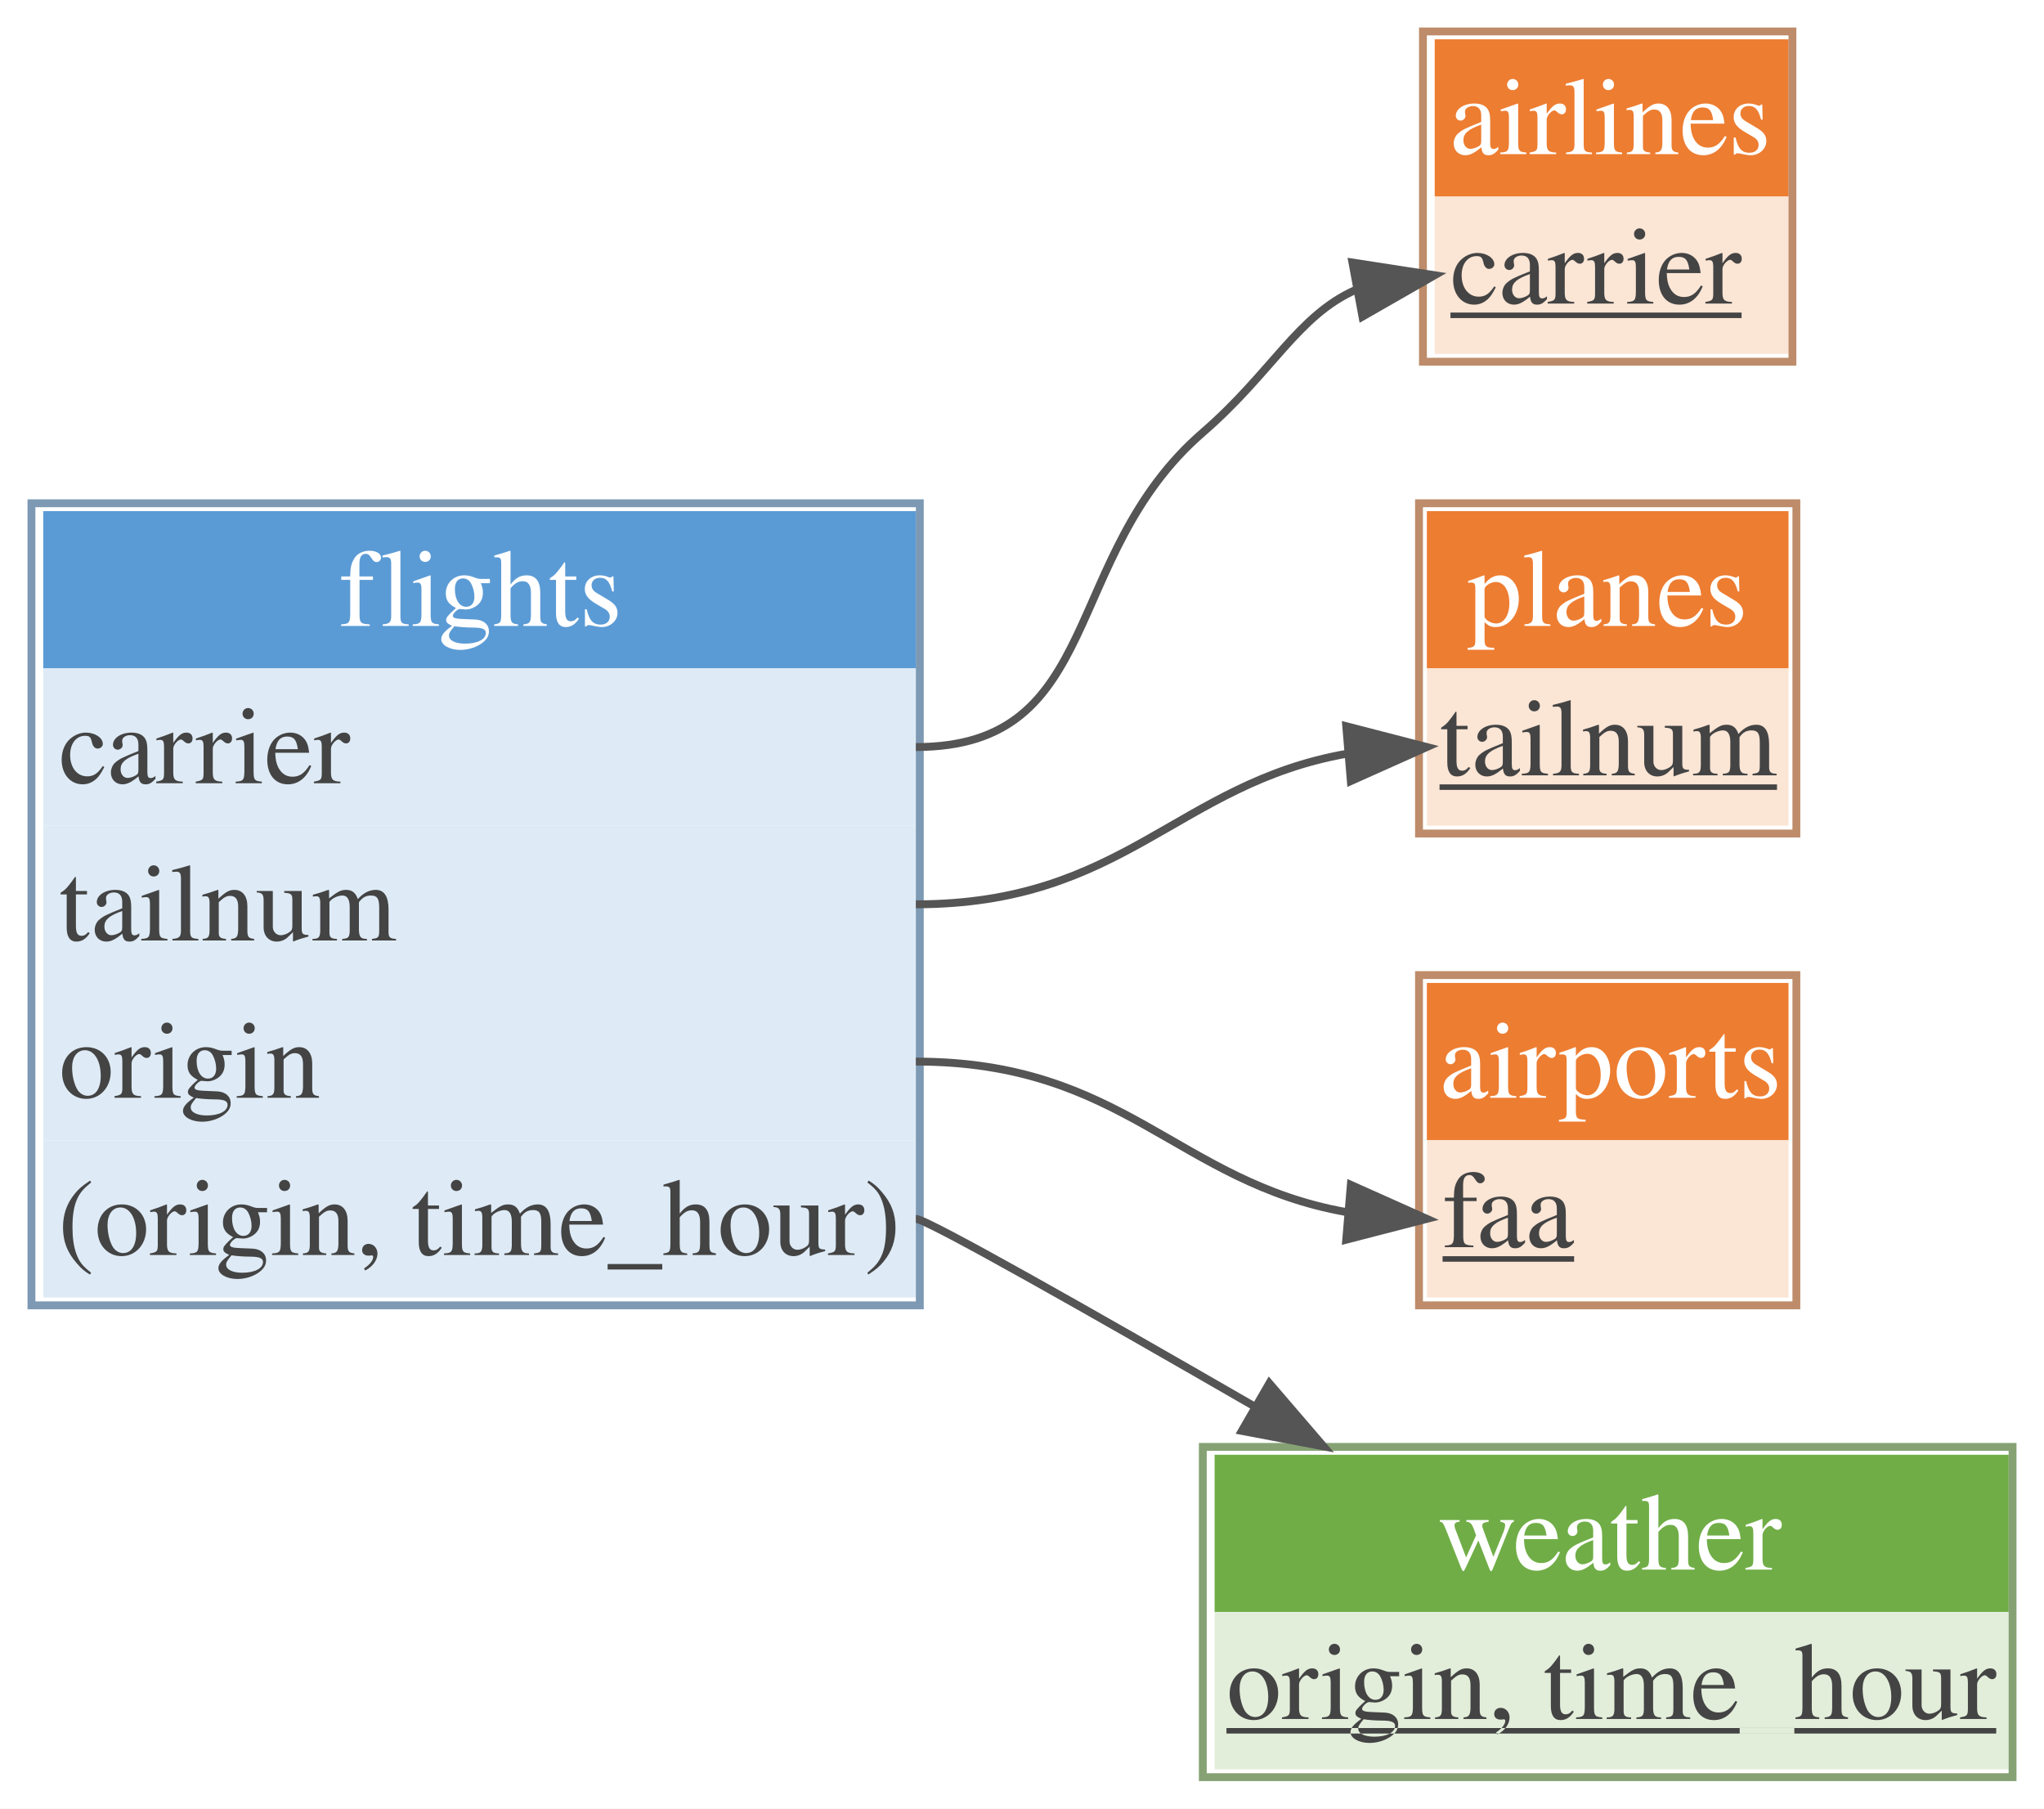
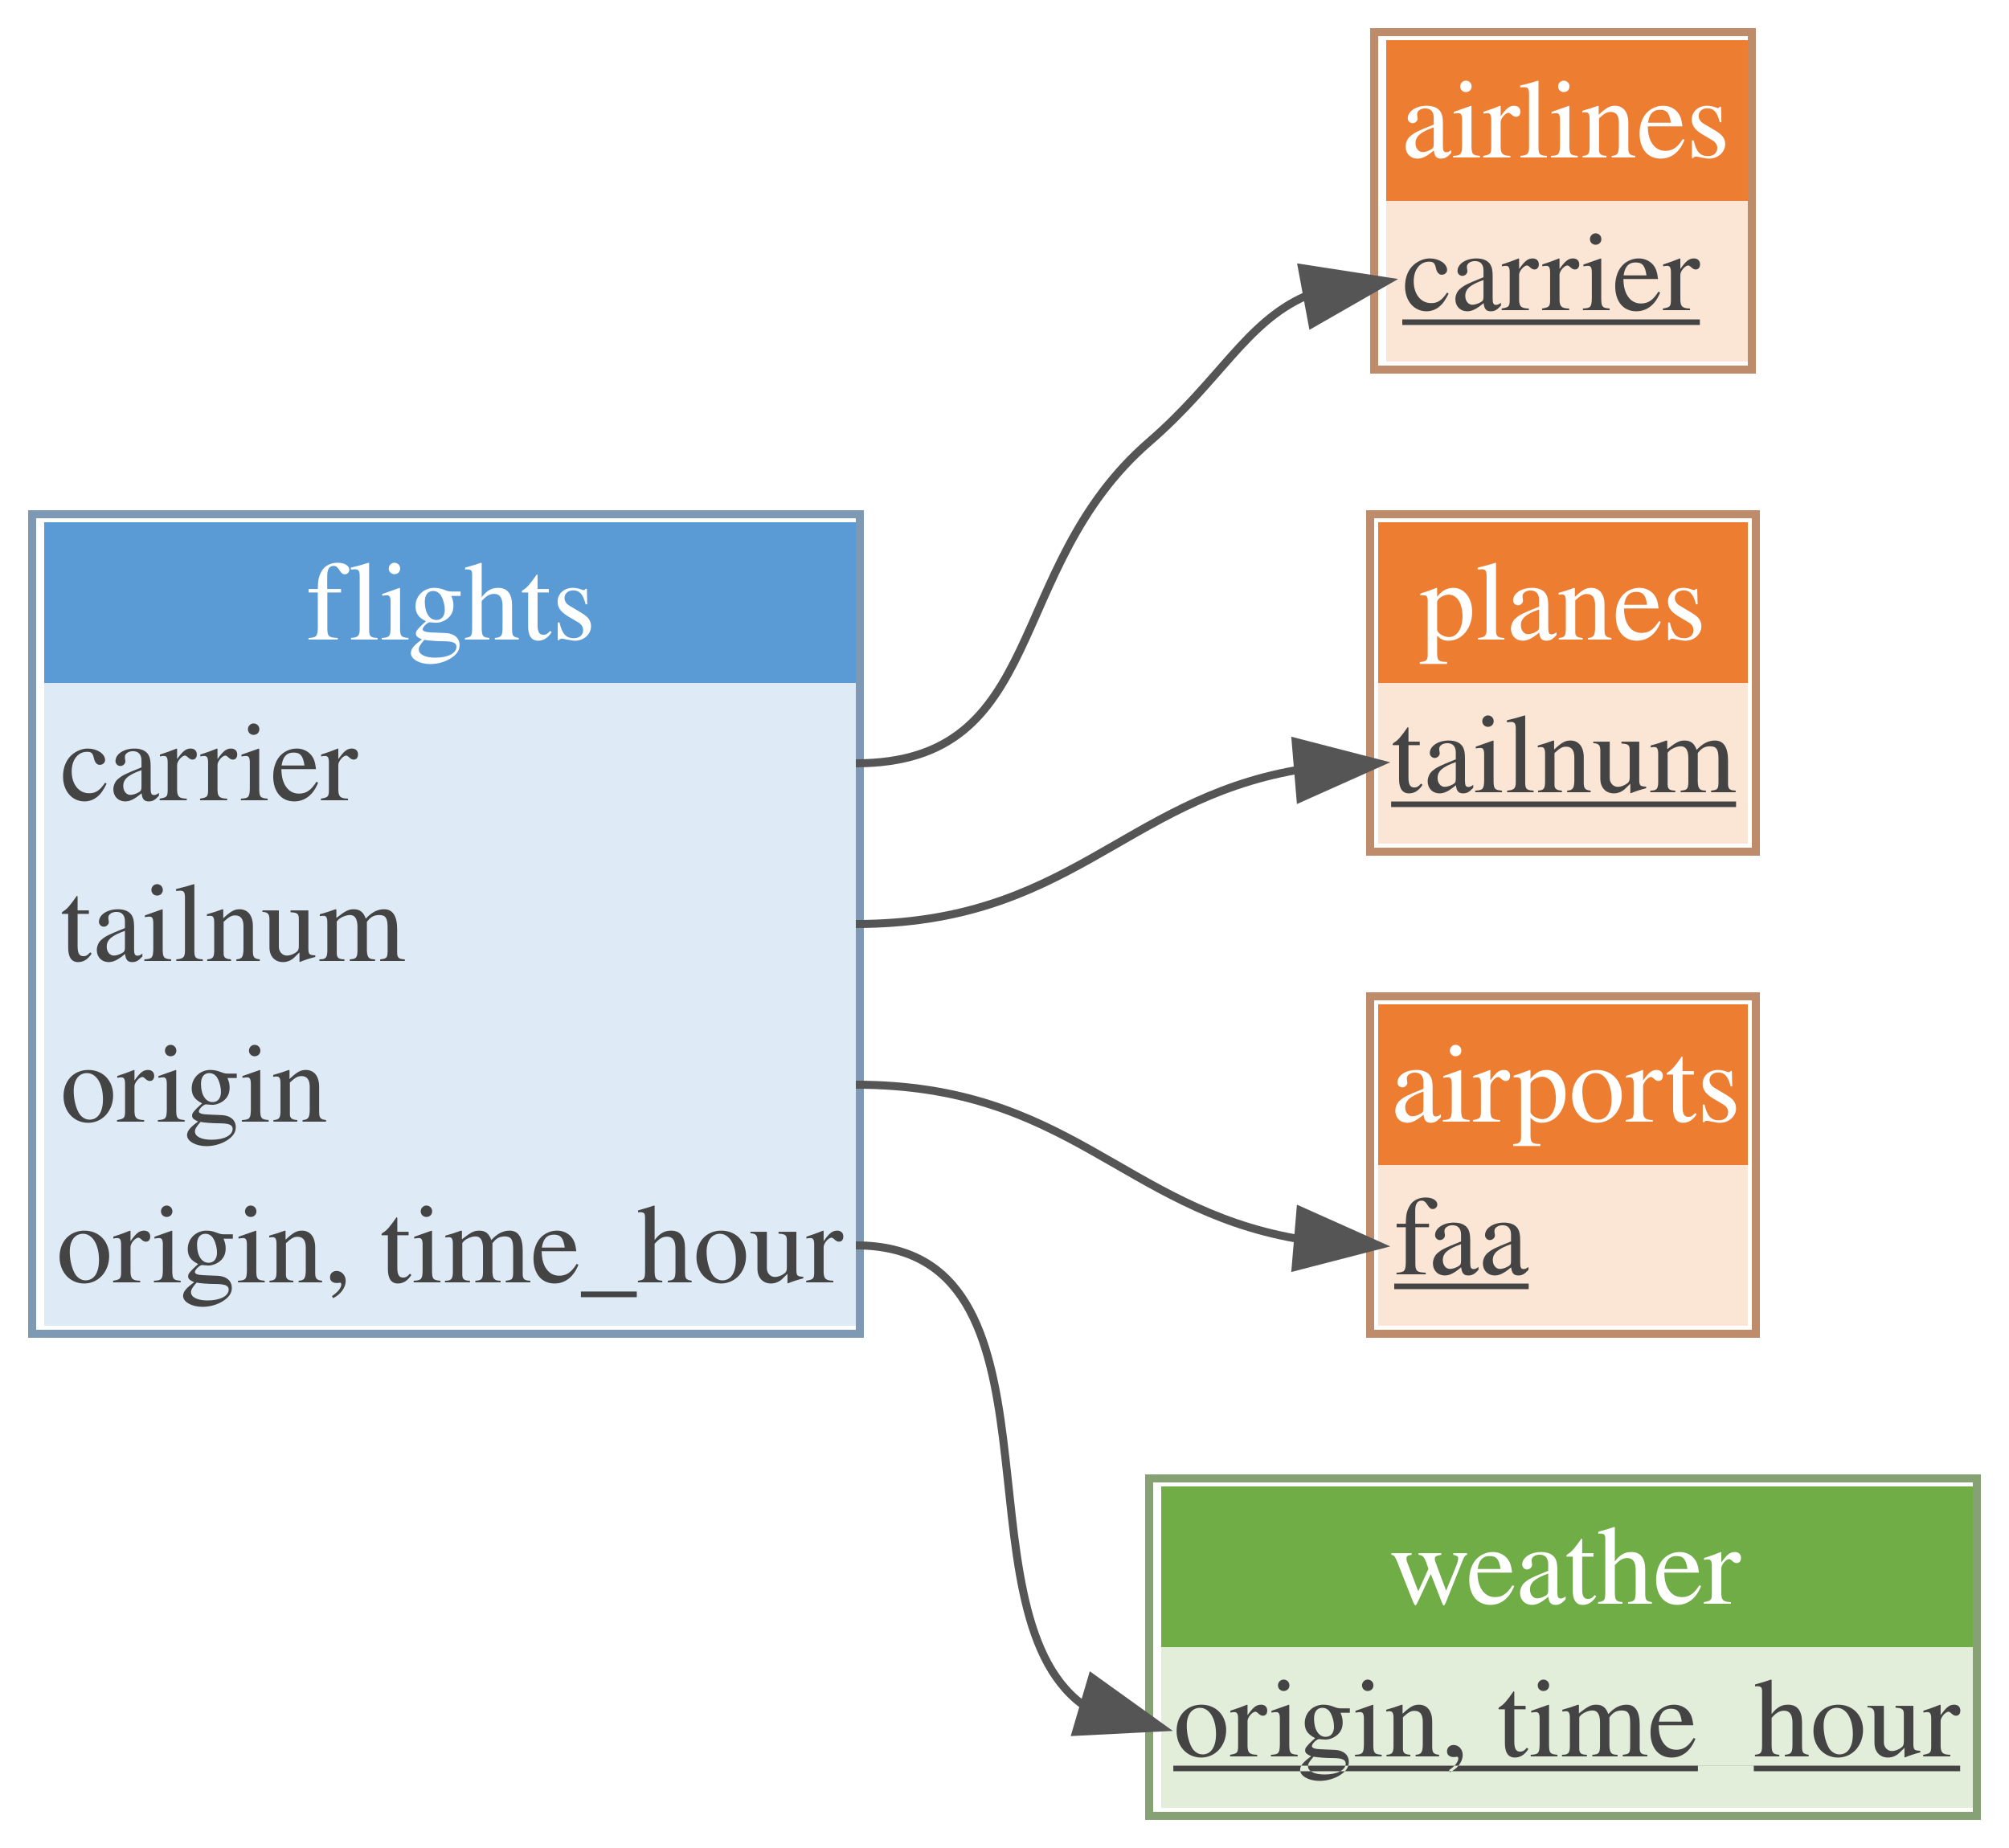
- <svg xmlns="http://www.w3.org/2000/svg" xmlns:xlink="http://www.w3.org/1999/xlink" width="260pt" height="230pt" viewBox="0.00 0.00 260.00 230.00">
+ <svg xmlns="http://www.w3.org/2000/svg" xmlns:xlink="http://www.w3.org/1999/xlink" width="250pt" height="230pt" viewBox="0.00 0.00 250.00 230.00">
  <g id="graph0" class="graph" transform="scale(1 1) rotate(0) translate(4 226)">
    <g id="a_graph0">
      <a xlink:title="Data Model">
-         <polygon fill="#ffffff" stroke="transparent" points="-4,4 -4,-226 256,-226 256,4 -4,4" />
+         <polygon fill="#ffffff" stroke="transparent" points="-4,4 -4,-226 246,-226 246,4 -4,4" />
      </a>
    </g>
    <g id="node1" class="node">
-       <polygon fill="#ed7d31" stroke="transparent" points="178.5,-201 178.5,-221 223.5,-221 223.5,-201 178.5,-201" />
-       <text text-anchor="start" x="180.397" y="-206.4" font-family="Times,serif" font-size="14.00" fill="#ffffff">airlines</text>
-       <polygon fill="#fbe5d5" stroke="transparent" points="178.5,-181 178.5,-201 223.5,-201 223.5,-181 178.5,-181" />
-       <text text-anchor="start" x="180.5" y="-187.4" font-family="Times,serif" text-decoration="underline" font-size="14.00" fill="#444444">carrier</text>
-       <polygon fill="none" stroke="#9e5320" stroke-opacity="0.667" points="177,-180 177,-222 224,-222 224,-180 177,-180" />
+       <polygon fill="#ed7d31" stroke="transparent" points="168.5,-201 168.5,-221 213.5,-221 213.5,-201 168.5,-201" />
+       <text text-anchor="start" x="170.397" y="-206.4" font-family="Times,serif" font-size="14.00" fill="#ffffff">airlines</text>
+       <polygon fill="#fbe5d5" stroke="transparent" points="168.5,-181 168.5,-201 213.5,-201 213.5,-181 168.5,-181" />
+       <text text-anchor="start" x="170.5" y="-187.4" font-family="Times,serif" text-decoration="underline" font-size="14.00" fill="#444444">carrier</text>
+       <polygon fill="none" stroke="#9e5320" stroke-opacity="0.667" points="167,-180 167,-222 214,-222 214,-180 167,-180" />
    </g>
    <g id="node2" class="node">
-       <polygon fill="#ed7d31" stroke="transparent" points="177.5,-81 177.5,-101 223.5,-101 223.5,-81 177.5,-81" />
-       <text text-anchor="start" x="179.119" y="-86.4" font-family="Times,serif" font-size="14.00" fill="#ffffff">airports</text>
-       <polygon fill="#fbe5d5" stroke="transparent" points="177.5,-61 177.5,-81 223.5,-81 223.5,-61 177.5,-61" />
-       <text text-anchor="start" x="179.5" y="-67.4" font-family="Times,serif" text-decoration="underline" font-size="14.00" fill="#444444">faa</text>
-       <polygon fill="none" stroke="#9e5320" stroke-opacity="0.667" points="176.5,-60 176.5,-102 224.5,-102 224.5,-60 176.5,-60" />
+       <polygon fill="#ed7d31" stroke="transparent" points="167.5,-81 167.5,-101 213.5,-101 213.5,-81 167.5,-81" />
+       <text text-anchor="start" x="169.119" y="-86.4" font-family="Times,serif" font-size="14.00" fill="#ffffff">airports</text>
+       <polygon fill="#fbe5d5" stroke="transparent" points="167.5,-61 167.5,-81 213.5,-81 213.5,-61 167.5,-61" />
+       <text text-anchor="start" x="169.5" y="-67.4" font-family="Times,serif" text-decoration="underline" font-size="14.00" fill="#444444">faa</text>
+       <polygon fill="none" stroke="#9e5320" stroke-opacity="0.667" points="166.5,-60 166.5,-102 214.5,-102 214.5,-60 166.5,-60" />
    </g>
    <g id="node3" class="node">
-       <polygon fill="#5b9bd5" stroke="transparent" points="1.5,-141 1.5,-161 112.5,-161 112.5,-141 1.5,-141" />
-       <text text-anchor="start" x="39.111" y="-146.4" font-family="Times,serif" font-size="14.00" fill="#ffffff">flights</text>
-       <polygon fill="#deebf6" stroke="transparent" points="1.5,-121 1.5,-141 112.5,-141 112.5,-121 1.5,-121" />
+       <polygon fill="#5b9bd5" stroke="transparent" points="1.5,-141 1.5,-161 102.5,-161 102.5,-141 1.5,-141" />
+       <text text-anchor="start" x="34.111" y="-146.4" font-family="Times,serif" font-size="14.00" fill="#ffffff">flights</text>
+       <polygon fill="#deebf6" stroke="transparent" points="1.5,-121 1.5,-141 102.5,-141 102.5,-121 1.5,-121" />
      <text text-anchor="start" x="3.5" y="-126.4" font-family="Times,serif" font-size="14.00" fill="#444444">carrier</text>
-       <polygon fill="#deebf6" stroke="transparent" points="1.5,-101 1.5,-121 112.5,-121 112.5,-101 1.5,-101" />
+       <polygon fill="#deebf6" stroke="transparent" points="1.5,-101 1.5,-121 102.5,-121 102.5,-101 1.5,-101" />
      <text text-anchor="start" x="3.5" y="-106.4" font-family="Times,serif" font-size="14.00" fill="#444444">tailnum</text>
-       <polygon fill="#deebf6" stroke="transparent" points="1.5,-81 1.5,-101 112.5,-101 112.5,-81 1.5,-81" />
+       <polygon fill="#deebf6" stroke="transparent" points="1.5,-81 1.5,-101 102.5,-101 102.5,-81 1.5,-81" />
      <text text-anchor="start" x="3.5" y="-86.4" font-family="Times,serif" font-size="14.00" fill="#444444">origin</text>
-       <polygon fill="#deebf6" stroke="transparent" points="1.5,-61 1.5,-81 112.5,-81 112.5,-61 1.5,-61" />
-       <text text-anchor="start" x="3.345" y="-66.4" font-family="Times,serif" font-size="14.00" fill="#444444">(origin, time_hour)</text>
-       <polygon fill="none" stroke="#3c678e" stroke-opacity="0.667" points="0,-60 0,-162 113,-162 113,-60 0,-60" />
+       <polygon fill="#deebf6" stroke="transparent" points="1.5,-61 1.5,-81 102.5,-81 102.5,-61 1.5,-61" />
+       <text text-anchor="start" x="3.006" y="-66.4" font-family="Times,serif" font-size="14.00" fill="#444444">origin, time_hour</text>
+       <polygon fill="none" stroke="#3c678e" stroke-opacity="0.667" points="0,-60 0,-162 103,-162 103,-60 0,-60" />
+     </g>
+     <g id="edge1" class="edge">
+       <path fill="none" stroke="#555555" d="M102.5,-131C126.567,-131 120.803,-155.25 139,-171 147.796,-178.613 151.039,-185.831 158.416,-189.128" />
+       <polygon fill="#555555" stroke="#555555" points="158.029,-192.616 168.5,-191 159.307,-185.733 158.029,-192.616" />
    </g>
    <g id="edge2" class="edge">
-       <path fill="none" stroke="#555555" d="M112.5,-131C136.567,-131 130.803,-155.25 149,-171 157.796,-178.613 161.039,-185.831 168.416,-189.128" />
-       <polygon fill="#555555" stroke="#555555" points="168.029,-192.616 178.5,-191 169.307,-185.733 168.029,-192.616" />
+       <path fill="none" stroke="#555555" d="M102.5,-91C128.947,-91 135.736,-75.688 157.269,-71.859" />
+       <polygon fill="#555555" stroke="#555555" points="157.828,-75.325 167.5,-71 157.242,-68.349 157.828,-75.325" />
+     </g>
+     <g id="node4" class="node">
+       <polygon fill="#ed7d31" stroke="transparent" points="167.5,-141 167.5,-161 213.5,-161 213.5,-141 167.5,-141" />
+       <text text-anchor="start" x="172.618" y="-146.4" font-family="Times,serif" font-size="14.00" fill="#ffffff">planes</text>
+       <polygon fill="#fbe5d5" stroke="transparent" points="167.5,-121 167.5,-141 213.5,-141 213.5,-121 167.5,-121" />
+       <text text-anchor="start" x="169.112" y="-127.4" font-family="Times,serif" text-decoration="underline" font-size="14.00" fill="#444444">tailnum</text>
+       <polygon fill="none" stroke="#9e5320" stroke-opacity="0.667" points="166.5,-120 166.5,-162 214.5,-162 214.5,-120 166.5,-120" />
    </g>
    <g id="edge3" class="edge">
-       <path fill="none" stroke="#555555" d="M112.5,-91C138.947,-91 145.736,-75.688 167.269,-71.859" />
-       <polygon fill="#555555" stroke="#555555" points="167.828,-75.325 177.5,-71 167.242,-68.349 167.828,-75.325" />
+       <path fill="none" stroke="#555555" d="M102.5,-111C128.947,-111 135.736,-126.312 157.269,-130.141" />
+       <polygon fill="#555555" stroke="#555555" points="157.242,-133.651 167.5,-131 157.828,-126.675 157.242,-133.651" />
    </g>
-     <g id="node4" class="node">
-       <polygon fill="#ed7d31" stroke="transparent" points="177.5,-141 177.5,-161 223.5,-161 223.5,-141 177.5,-141" />
-       <text text-anchor="start" x="182.618" y="-146.4" font-family="Times,serif" font-size="14.00" fill="#ffffff">planes</text>
-       <polygon fill="#fbe5d5" stroke="transparent" points="177.5,-121 177.5,-141 223.5,-141 223.5,-121 177.5,-121" />
-       <text text-anchor="start" x="179.112" y="-127.4" font-family="Times,serif" text-decoration="underline" font-size="14.00" fill="#444444">tailnum</text>
-       <polygon fill="none" stroke="#9e5320" stroke-opacity="0.667" points="176.5,-120 176.5,-162 224.5,-162 224.5,-120 176.5,-120" />
+     <g id="node5" class="node">
+       <polygon fill="#70ad47" stroke="transparent" points="140.5,-21 140.5,-41 241.5,-41 241.5,-21 140.5,-21" />
+       <text text-anchor="start" x="168.849" y="-26.4" font-family="Times,serif" font-size="14.00" fill="#ffffff">weather</text>
+       <polygon fill="#e2eeda" stroke="transparent" points="140.5,-1 140.5,-21 241.5,-21 241.5,-1 140.5,-1" />
+       <text text-anchor="start" x="142.006" y="-7.4" font-family="Times,serif" text-decoration="underline" font-size="14.00" fill="#444444">origin, time_hour</text>
+       <polygon fill="none" stroke="#4a732f" stroke-opacity="0.667" points="139,0 139,-42 242,-42 242,0 139,0" />
    </g>
    <g id="edge4" class="edge">
-       <path fill="none" stroke="#555555" d="M112.5,-111C138.947,-111 145.736,-126.312 167.269,-130.141" />
-       <polygon fill="#555555" stroke="#555555" points="167.242,-133.651 177.5,-131 167.828,-126.675 167.242,-133.651" />
-     </g>
-     <g id="node5" class="node">
-       <polygon fill="#70ad47" stroke="transparent" points="150.5,-21 150.5,-41 251.5,-41 251.5,-21 150.5,-21" />
-       <text text-anchor="start" x="178.849" y="-26.4" font-family="Times,serif" font-size="14.00" fill="#ffffff">weather</text>
-       <polygon fill="#e2eeda" stroke="transparent" points="150.5,-1 150.5,-21 251.5,-21 251.5,-1 150.5,-1" />
-       <text text-anchor="start" x="152.006" y="-7.4" font-family="Times,serif" text-decoration="underline" font-size="14.00" fill="#444444">origin, time_hour</text>
-       <polygon fill="none" stroke="#4a732f" stroke-opacity="0.667" points="149,0 149,-42 252,-42 252,0 149,0" />
-     </g>
-     <g id="edge1" class="edge">
-       <path fill="none" stroke="#555555" d="M112.5,-71C113.866,-71 134.673,-59.2 155.71,-47.065" />
-       <polygon fill="#555555" stroke="#555555" points="157.462,-50.094 164.368,-42.06 153.958,-44.034 157.462,-50.094" />
+       <path fill="none" stroke="#555555" d="M102.5,-71C129.873,-71 114.61,-25.879 130.658,-13.894" />
+       <polygon fill="#555555" stroke="#555555" points="131.893,-17.179 140.5,-11 129.919,-10.463 131.893,-17.179" />
    </g>
  </g>
</svg>
